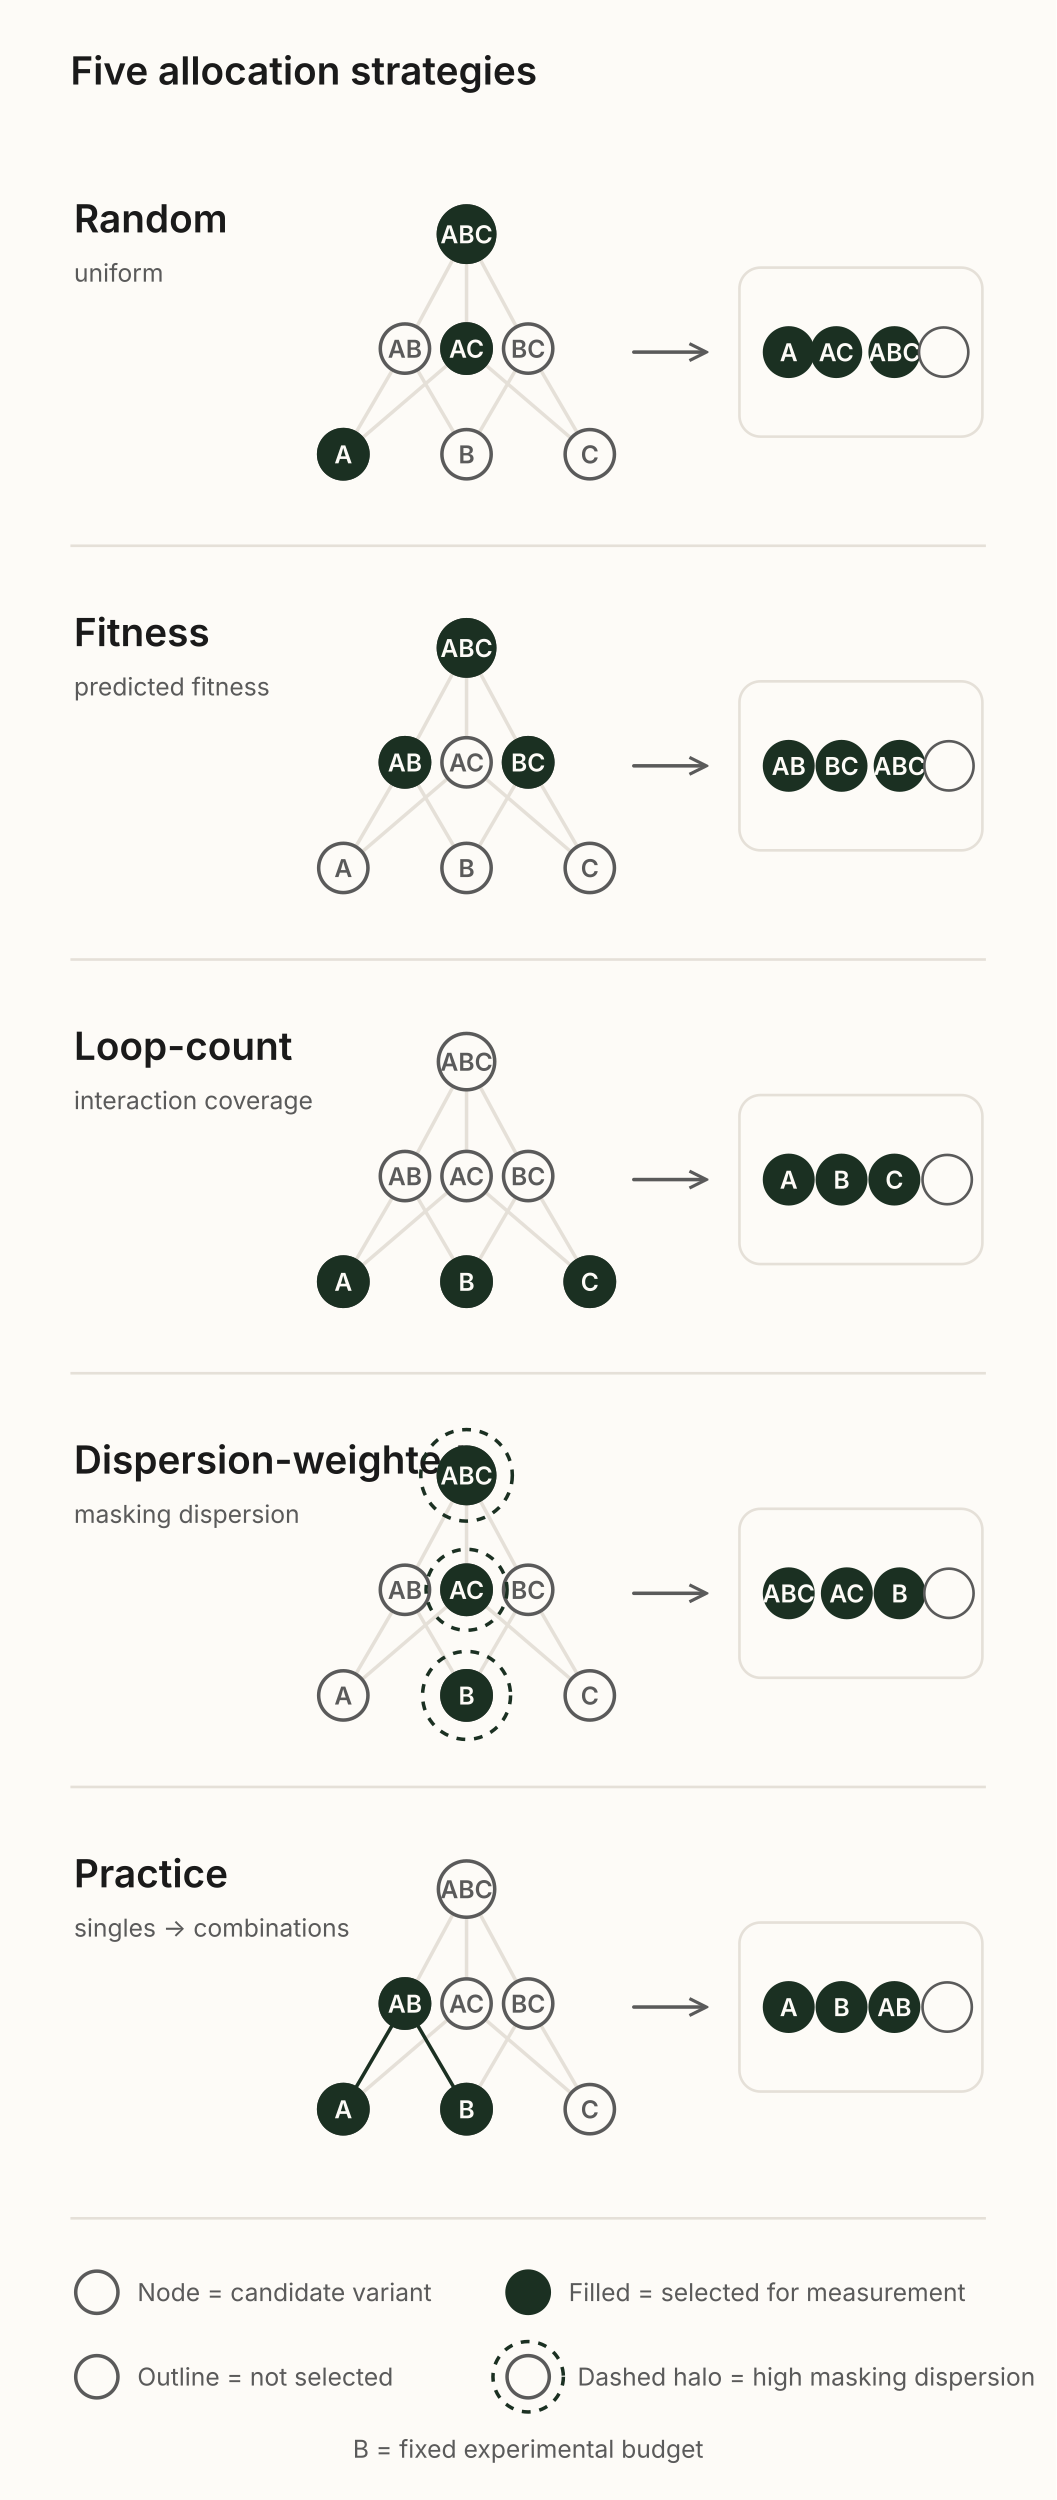
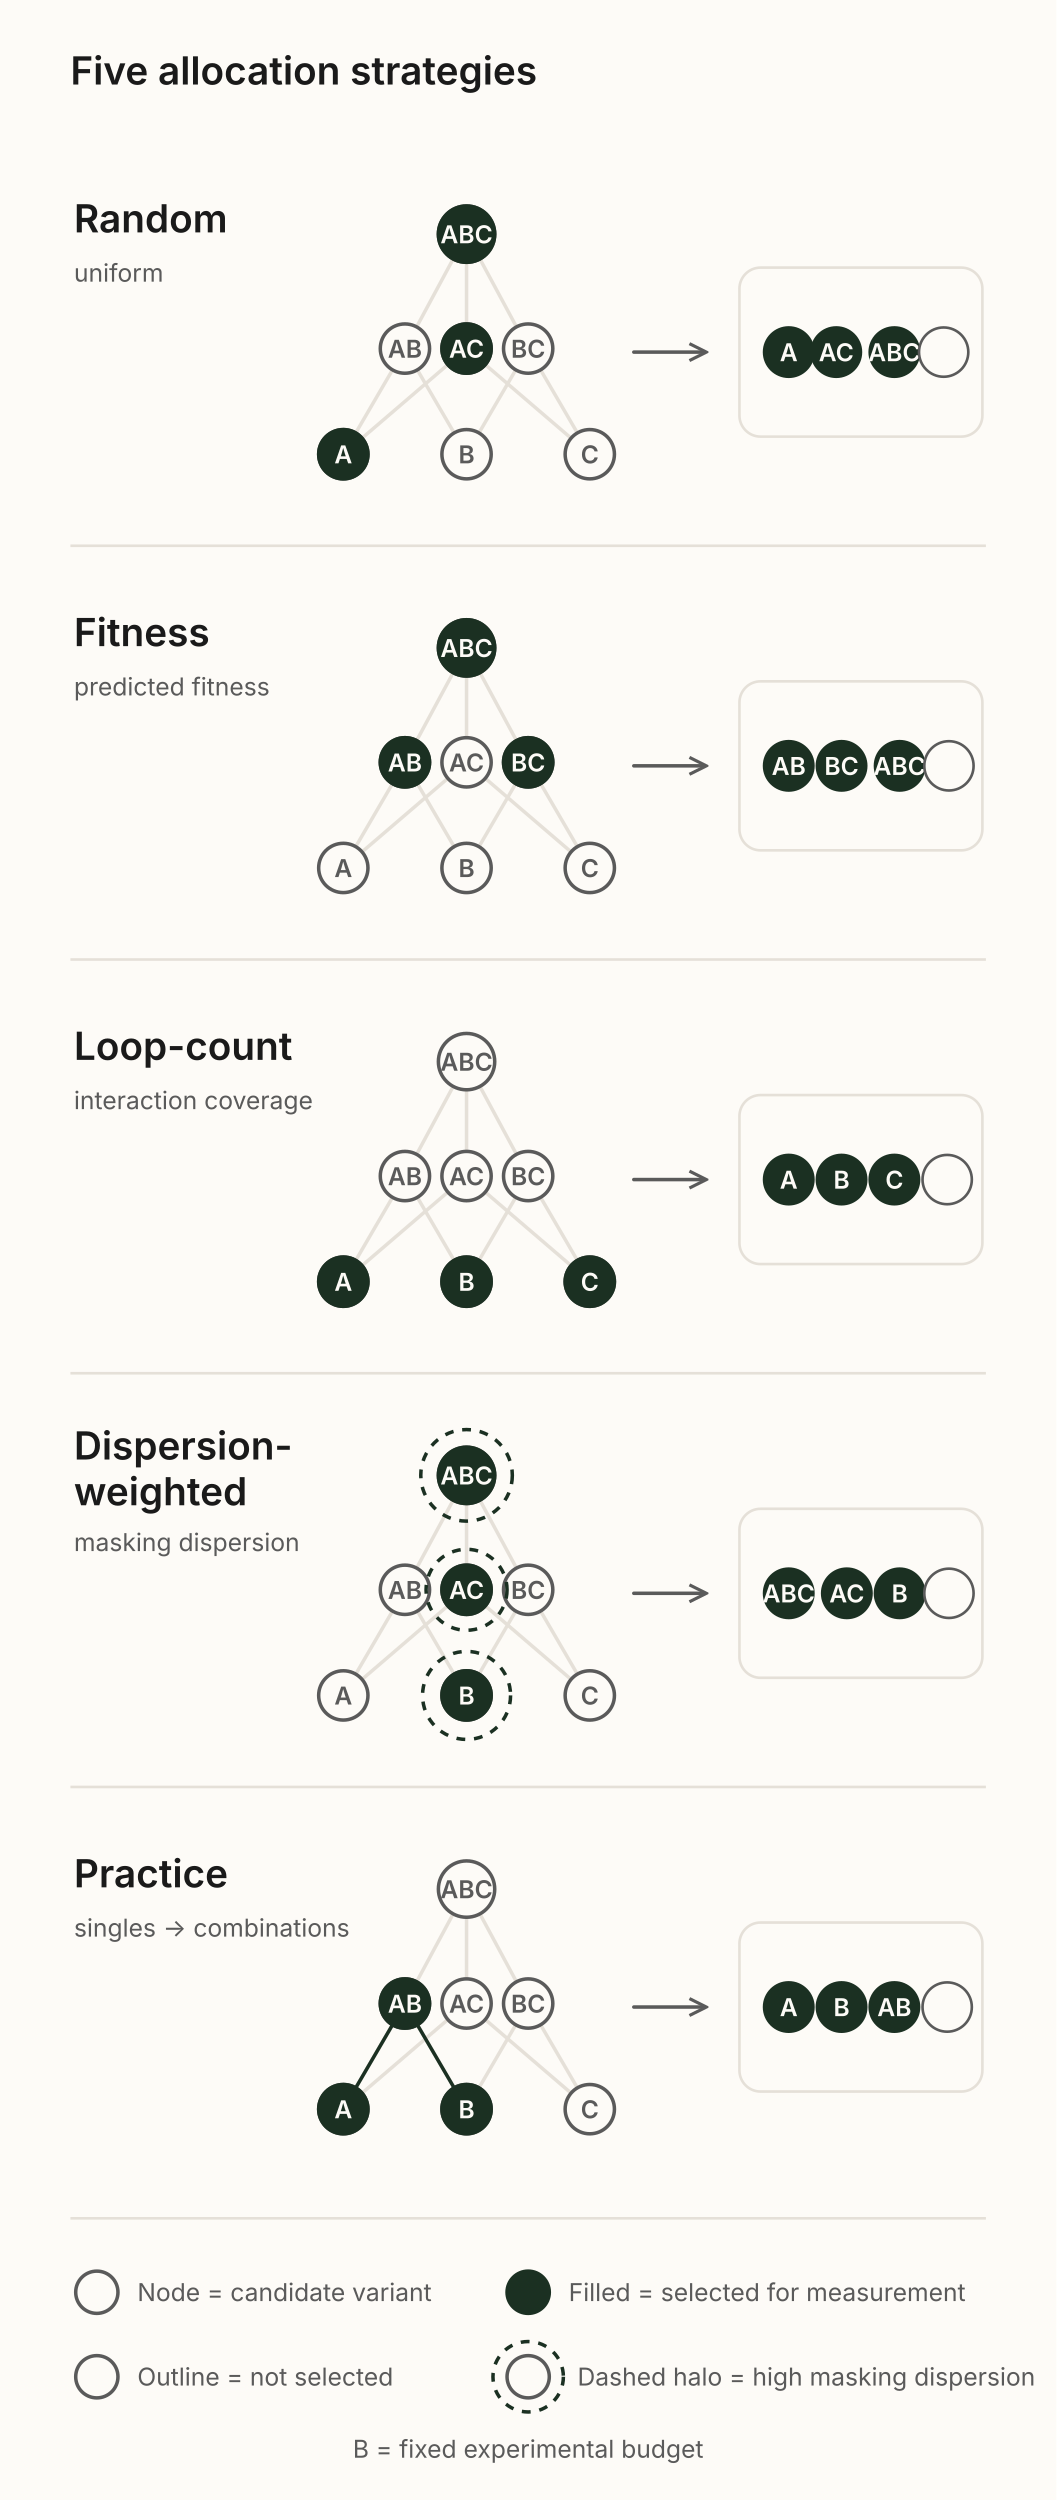
<svg xmlns="http://www.w3.org/2000/svg" viewBox="0 0 600 1420" role="img" aria-labelledby="title desc">
  <rect width="600" height="1420" fill="#FDFBF7" />
  <style>
    text{font-family:Inter,Arial,sans-serif}
    .key{font-size:22px;font-weight:600;fill:#1A1A1A}
    .label{font-size:14px;font-weight:400;fill:#5A5A5A}
    .center{text-anchor:middle}
    .node-label{font-size:14px;font-weight:600;fill:#5A5A5A;text-anchor:middle;dominant-baseline:middle}
    .selected-label{font-size:14px;font-weight:600;fill:#FDFBF7;text-anchor:middle;dominant-baseline:middle}
    .separator{stroke:#E5E0D8;stroke-width:1.5}
    .edge{fill:none;stroke:#E5E0D8;stroke-width:2;stroke-linecap:round}
    .node{fill:#FDFBF7;stroke:#5A5A5A;stroke-width:2}
    .selected{fill:#1B3022;stroke:#1B3022;stroke-width:2}
    .halo{fill:none;stroke:#1B3022;stroke-width:2;stroke-dasharray:5 5}
    .arrow{fill:none;stroke:#5A5A5A;stroke-width:2;stroke-linecap:round}
    .plate-shell{fill:none;stroke:#E5E0D8;stroke-width:1.5}
    .well{fill:#FDFBF7;stroke:#5A5A5A;stroke-width:1.5}
    .well-selected{fill:#1B3022;stroke:#1B3022;stroke-width:1.5}
  </style>
  <defs>
    <marker id="arrowhead" viewBox="0 0 10 10" refX="8" refY="5" markerWidth="6" markerHeight="6" orient="auto">
      <path d="M1 1L9 5L1 9" fill="none" stroke="#5A5A5A" stroke-width="1.5" />
    </marker>
    <g id="candidate-graph">
      <path class="edge" d="M10 150L45 90 M80 150L45 90 M10 150L80 90 M150 150L80 90 M80 150L115 90 M150 150L115 90 M45 90L80 25 M80 90L80 25 M115 90L80 25" />
      <circle class="node" cx="10" cy="150" r="14" />
      <text class="node-label" x="10" y="150">A</text>
      <circle class="node" cx="80" cy="150" r="14" />
      <text class="node-label" x="80" y="150">B</text>
      <circle class="node" cx="150" cy="150" r="14" />
      <text class="node-label" x="150" y="150">C</text>
      <circle class="node" cx="45" cy="90" r="14" />
      <text class="node-label" x="45" y="90">AB</text>
      <circle class="node" cx="80" cy="90" r="14" />
      <text class="node-label" x="80" y="90">AC</text>
      <circle class="node" cx="115" cy="90" r="14" />
      <text class="node-label" x="115" y="90">BC</text>
      <circle class="node" cx="80" cy="25" r="16" />
      <text class="node-label" x="80" y="25">ABC</text>
    </g>
  </defs>
  <text x="40" y="48" class="key">Five allocation strategies</text>
  <g transform="translate(0 90)" data-strategy="random" data-selected-count="3" aria-label="Random uniform selection">
    <text x="42" y="42" class="key">Random</text>
    <text x="42" y="70" class="label">uniform</text>
    <g transform="translate(185 18)">
      <use href="#candidate-graph" />
      <circle class="selected" cx="10" cy="150" r="14" />
      <text class="selected-label" x="10" y="150">A</text>
      <circle class="selected" cx="80" cy="90" r="14" />
      <text class="selected-label" x="80" y="90">AC</text>
      <circle class="selected" cx="80" cy="25" r="16" />
      <text class="selected-label" x="80" y="25">ABC</text>
    </g>
    <path d="M360 110H400" class="arrow" marker-end="url(#arrowhead)" />
    <g class="plate" transform="translate(420 62)" aria-label="Selected set A, AC, ABC">
      <rect width="138" height="96" rx="12" class="plate-shell" />
      <circle cx="28" cy="48" r="14" class="well-selected" />
      <text x="28" y="48" class="selected-label">A</text>
      <circle cx="55" cy="48" r="14" class="well-selected" />
      <text x="55" y="48" class="selected-label">AC</text>
      <circle cx="88" cy="48" r="14" class="well-selected" />
      <text x="88" y="48" class="selected-label">ABC</text>
      <circle cx="116" cy="48" r="14" class="well" />
    </g>
  </g>
  <line x1="40" y1="310" x2="560" y2="310" class="separator" />
  <g transform="translate(0 325)" data-strategy="fitness" data-selected-count="3" aria-label="Fitness selection by predicted fitness">
    <text x="42" y="42" class="key">Fitness</text>
    <text x="42" y="70" class="label">predicted fitness</text>
    <g transform="translate(185 18)">
      <use href="#candidate-graph" />
      <circle class="selected" cx="45" cy="90" r="14" />
      <text class="selected-label" x="45" y="90">AB</text>
      <circle class="selected" cx="115" cy="90" r="14" />
      <text class="selected-label" x="115" y="90">BC</text>
      <circle class="selected" cx="80" cy="25" r="16" />
      <text class="selected-label" x="80" y="25">ABC</text>
    </g>
    <path d="M360 110H400" class="arrow" marker-end="url(#arrowhead)" />
    <g class="plate" transform="translate(420 62)" aria-label="Selected set AB, BC, ABC">
      <rect width="138" height="96" rx="12" class="plate-shell" />
      <circle cx="28" cy="48" r="14" class="well-selected" />
      <text x="28" y="48" class="selected-label">AB</text>
      <circle cx="58" cy="48" r="14" class="well-selected" />
      <text x="58" y="48" class="selected-label">BC</text>
      <circle cx="91" cy="48" r="14" class="well-selected" />
      <text x="91" y="48" class="selected-label">ABC</text>
      <circle cx="119" cy="48" r="14" class="well" />
    </g>
  </g>
  <line x1="40" y1="545" x2="560" y2="545" class="separator" />
  <g transform="translate(0 560)" data-strategy="loop-count" data-selected-count="3" aria-label="Loop-count selection by interaction coverage">
    <text x="42" y="42" class="key">Loop-count</text>
    <text x="42" y="70" class="label">interaction coverage</text>
    <g transform="translate(185 18)">
      <use href="#candidate-graph" />
      <circle class="selected" cx="10" cy="150" r="14" />
      <text class="selected-label" x="10" y="150">A</text>
      <circle class="selected" cx="80" cy="150" r="14" />
      <text class="selected-label" x="80" y="150">B</text>
      <circle class="selected" cx="150" cy="150" r="14" />
      <text class="selected-label" x="150" y="150">C</text>
    </g>
    <path d="M360 110H400" class="arrow" marker-end="url(#arrowhead)" />
    <g class="plate" transform="translate(420 62)" aria-label="Selected set A, B, C">
      <rect width="138" height="96" rx="12" class="plate-shell" />
      <circle cx="28" cy="48" r="14" class="well-selected" />
      <text x="28" y="48" class="selected-label">A</text>
      <circle cx="58" cy="48" r="14" class="well-selected" />
      <text x="58" y="48" class="selected-label">B</text>
      <circle cx="88" cy="48" r="14" class="well-selected" />
      <text x="88" y="48" class="selected-label">C</text>
      <circle cx="118" cy="48" r="14" class="well" />
    </g>
  </g>
  <line x1="40" y1="780" x2="560" y2="780" class="separator" />
  <g transform="translate(0 795)" data-strategy="dispersion-weighted" data-selected-count="3" aria-label="Dispersion-weighted selection by ESM masking dispersion">
-     <text x="42" y="42" class="key">Dispersion-weighted</text>
-     <text x="42" y="70" class="label">masking dispersion</text>
+     <text x="42" y="34" class="key">
+       <tspan x="42" y="34">Dispersion-</tspan>
+       <tspan x="42" dy="26">weighted</tspan>
+     </text>
+     <text x="42" y="86" class="label">masking dispersion</text>
    <g transform="translate(185 18)">
      <use href="#candidate-graph" />
      <circle class="halo" cx="80" cy="25" r="26" />
      <circle class="halo" cx="80" cy="90" r="23" />
      <circle class="halo" cx="80" cy="150" r="25" />
      <circle class="selected" cx="80" cy="25" r="16" />
      <text class="selected-label" x="80" y="25">ABC</text>
      <circle class="selected" cx="80" cy="90" r="14" />
      <text class="selected-label" x="80" y="90">AC</text>
      <circle class="selected" cx="80" cy="150" r="14" />
      <text class="selected-label" x="80" y="150">B</text>
    </g>
    <path d="M360 110H400" class="arrow" marker-end="url(#arrowhead)" />
    <g class="plate" transform="translate(420 62)" aria-label="Selected set ABC, AC, B">
      <rect width="138" height="96" rx="12" class="plate-shell" />
      <circle cx="28" cy="48" r="14" class="well-selected" />
      <text x="28" y="48" class="selected-label">ABC</text>
      <circle cx="61" cy="48" r="14" class="well-selected" />
      <text x="61" y="48" class="selected-label">AC</text>
      <circle cx="91" cy="48" r="14" class="well-selected" />
      <text x="91" y="48" class="selected-label">B</text>
      <circle cx="119" cy="48" r="14" class="well" />
    </g>
  </g>
  <line x1="40" y1="1015" x2="560" y2="1015" class="separator" />
  <g transform="translate(0 1030)" data-strategy="practice" data-selected-count="3" aria-label="Practice selection from beneficial singles to combinations">
    <text x="42" y="42" class="key">Practice</text>
    <text x="42" y="70" class="label">singles → combinations</text>
    <g transform="translate(185 18)">
      <use href="#candidate-graph" />
      <path d="M10 150L45 90L80 150" fill="none" stroke="#1B3022" stroke-width="2" />
      <circle class="selected" cx="10" cy="150" r="14" />
      <text class="selected-label" x="10" y="150">A</text>
      <circle class="selected" cx="80" cy="150" r="14" />
      <text class="selected-label" x="80" y="150">B</text>
      <circle class="selected" cx="45" cy="90" r="14" />
      <text class="selected-label" x="45" y="90">AB</text>
    </g>
    <path d="M360 110H400" class="arrow" marker-end="url(#arrowhead)" />
    <g class="plate" transform="translate(420 62)" aria-label="Selected set A, B, AB">
      <rect width="138" height="96" rx="12" class="plate-shell" />
      <circle cx="28" cy="48" r="14" class="well-selected" />
      <text x="28" y="48" class="selected-label">A</text>
      <circle cx="58" cy="48" r="14" class="well-selected" />
      <text x="58" y="48" class="selected-label">B</text>
      <circle cx="88" cy="48" r="14" class="well-selected" />
      <text x="88" y="48" class="selected-label">AB</text>
      <circle cx="118" cy="48" r="14" class="well" />
    </g>
  </g>
  <line x1="40" y1="1260" x2="560" y2="1260" class="separator" />
  <g aria-label="Figure legend">
    <circle cx="55" cy="1302" r="12" class="node" />
    <text x="78" y="1307" class="label">Node = candidate variant</text>
    <circle cx="300" cy="1302" r="12" class="selected" />
    <text x="323" y="1307" class="label">Filled = selected for measurement</text>
    <circle cx="55" cy="1350" r="12" class="node" />
    <text x="78" y="1355" class="label">Outline = not selected</text>
    <circle cx="300" cy="1350" r="12" class="node" />
    <circle cx="300" cy="1350" r="20" class="halo" />
    <text x="328" y="1355" class="label">Dashed halo = high masking dispersion</text>
    <text x="300" y="1396" class="label center">B = fixed experimental budget</text>
  </g>
</svg>
